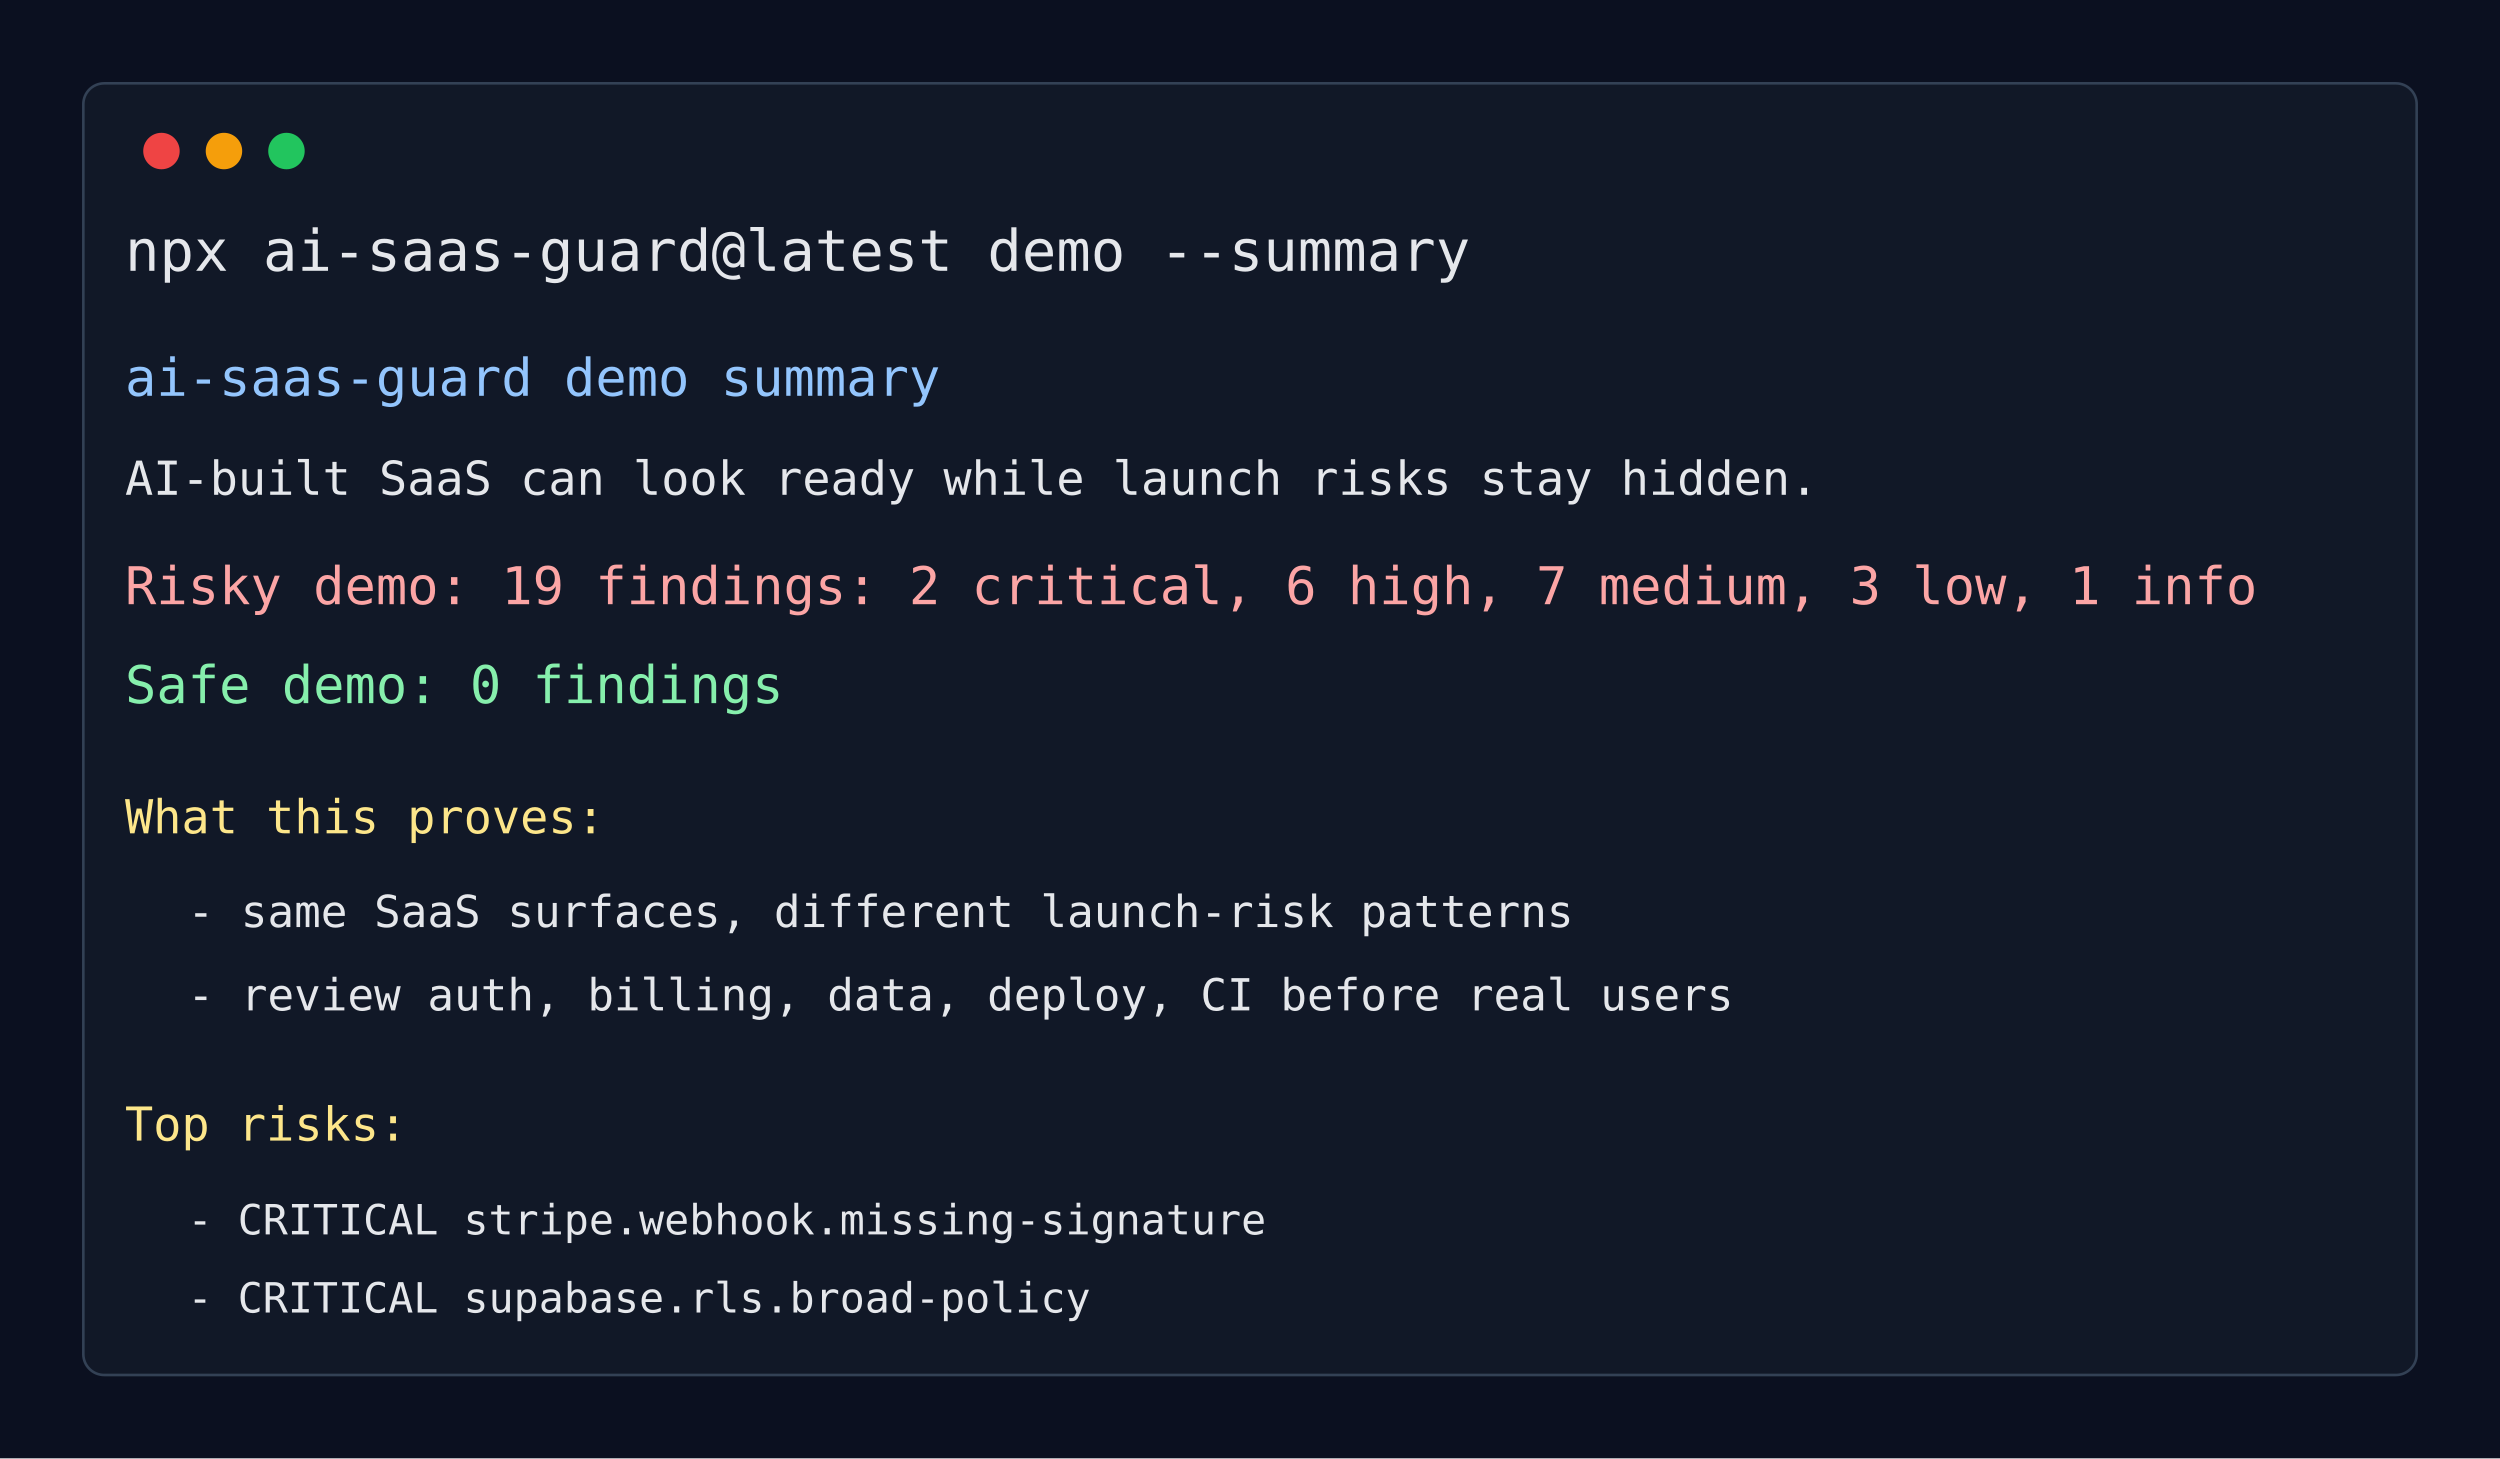
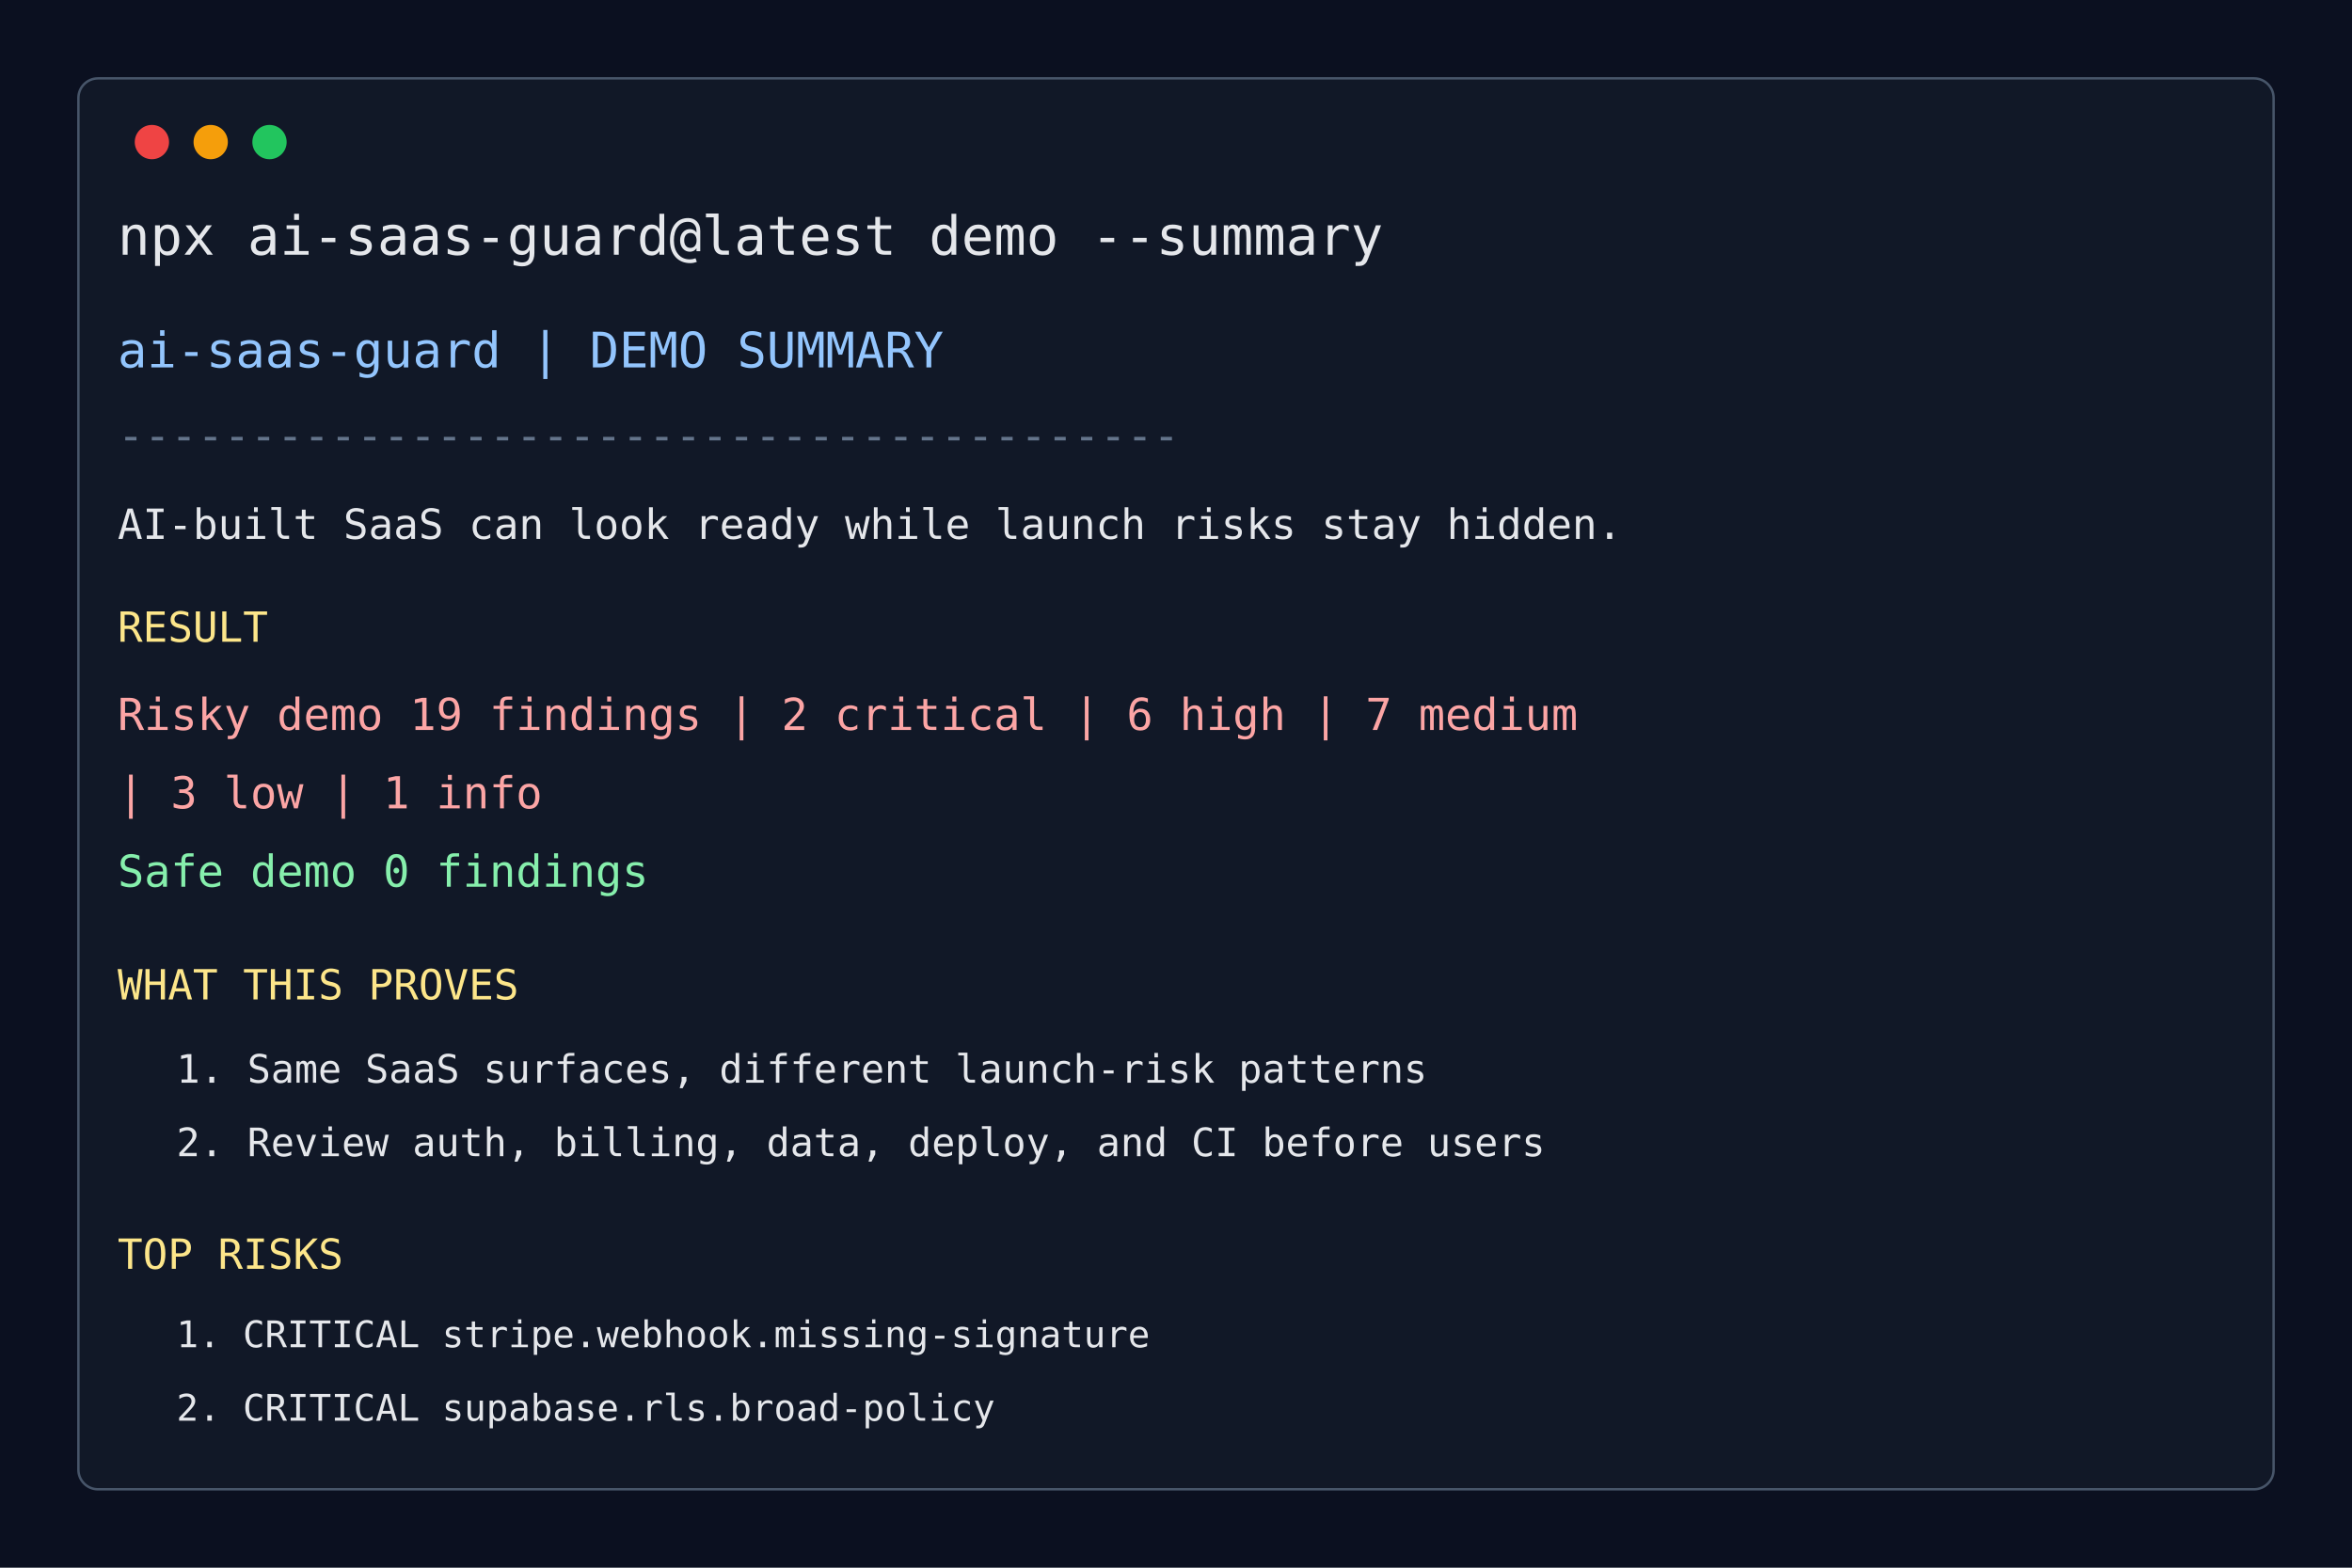
- <svg xmlns="http://www.w3.org/2000/svg" width="960" height="560" viewBox="0 0 960 560" role="img" aria-labelledby="title desc">
-   <rect width="960" height="560" fill="#0b1020" />
-   <rect x="32" y="32" width="896" height="496" rx="8" fill="#111827" stroke="#334155" />
+ <svg xmlns="http://www.w3.org/2000/svg" width="960" height="640" viewBox="0 0 960 640" role="img" aria-labelledby="title desc">
+   <rect width="960" height="640" fill="#0b1020" />
+   <rect x="32" y="32" width="896" height="576" rx="8" fill="#111827" stroke="#475569" />
  <circle cx="62" cy="58" r="7" fill="#ef4444" />
  <circle cx="86" cy="58" r="7" fill="#f59e0b" />
  <circle cx="110" cy="58" r="7" fill="#22c55e" />
  <text x="48" y="104" fill="#e5e7eb" font-family="Menlo, Consolas, monospace" font-size="22">npx ai-saas-guard@latest demo --summary</text>
-   <text x="48" y="152" fill="#93c5fd" font-family="Menlo, Consolas, monospace" font-size="20">ai-saas-guard demo summary</text>
-   <text x="48" y="190" fill="#e5e7eb" font-family="Menlo, Consolas, monospace" font-size="18">AI-built SaaS can look ready while launch risks stay hidden.</text>
-   <text x="48" y="232" fill="#fca5a5" font-family="Menlo, Consolas, monospace" font-size="20">Risky demo: 19 findings: 2 critical, 6 high, 7 medium, 3 low, 1 info</text>
-   <text x="48" y="270" fill="#86efac" font-family="Menlo, Consolas, monospace" font-size="20">Safe demo: 0 findings</text>
-   <text x="48" y="320" fill="#fde68a" font-family="Menlo, Consolas, monospace" font-size="18">What this proves:</text>
-   <text x="72" y="356" fill="#e5e7eb" font-family="Menlo, Consolas, monospace" font-size="17">- same SaaS surfaces, different launch-risk patterns</text>
-   <text x="72" y="388" fill="#e5e7eb" font-family="Menlo, Consolas, monospace" font-size="17">- review auth, billing, data, deploy, CI before real users</text>
-   <text x="48" y="438" fill="#fde68a" font-family="Menlo, Consolas, monospace" font-size="18">Top risks:</text>
-   <text x="72" y="474" fill="#e5e7eb" font-family="Menlo, Consolas, monospace" font-size="16">- CRITICAL stripe.webhook.missing-signature</text>
-   <text x="72" y="504" fill="#e5e7eb" font-family="Menlo, Consolas, monospace" font-size="16">- CRITICAL supabase.rls.broad-policy</text>
+   <text x="48" y="150" fill="#93c5fd" font-family="Menlo, Consolas, monospace" font-size="20">ai-saas-guard | DEMO SUMMARY</text>
+   <text x="48" y="184" fill="#64748b" font-family="Menlo, Consolas, monospace" font-size="18">----------------------------------------</text>
+   <text x="48" y="220" fill="#e5e7eb" font-family="Menlo, Consolas, monospace" font-size="17">AI-built SaaS can look ready while launch risks stay hidden.</text>
+   <text x="48" y="262" fill="#fde68a" font-family="Menlo, Consolas, monospace" font-size="17">RESULT</text>
+   <text x="48" y="298" fill="#fca5a5" font-family="Menlo, Consolas, monospace" font-size="18">Risky demo  19 findings | 2 critical | 6 high | 7 medium</text>
+   <text x="48" y="330" fill="#fca5a5" font-family="Menlo, Consolas, monospace" font-size="18">            | 3 low | 1 info</text>
+   <text x="48" y="362" fill="#86efac" font-family="Menlo, Consolas, monospace" font-size="18">Safe demo   0 findings</text>
+   <text x="48" y="408" fill="#fde68a" font-family="Menlo, Consolas, monospace" font-size="17">WHAT THIS PROVES</text>
+   <text x="72" y="442" fill="#e5e7eb" font-family="Menlo, Consolas, monospace" font-size="16">1. Same SaaS surfaces, different launch-risk patterns</text>
+   <text x="72" y="472" fill="#e5e7eb" font-family="Menlo, Consolas, monospace" font-size="16">2. Review auth, billing, data, deploy, and CI before users</text>
+   <text x="48" y="518" fill="#fde68a" font-family="Menlo, Consolas, monospace" font-size="17">TOP RISKS</text>
+   <text x="72" y="550" fill="#e5e7eb" font-family="Menlo, Consolas, monospace" font-size="15">1. CRITICAL stripe.webhook.missing-signature</text>
+   <text x="72" y="580" fill="#e5e7eb" font-family="Menlo, Consolas, monospace" font-size="15">2. CRITICAL supabase.rls.broad-policy</text>
</svg>
